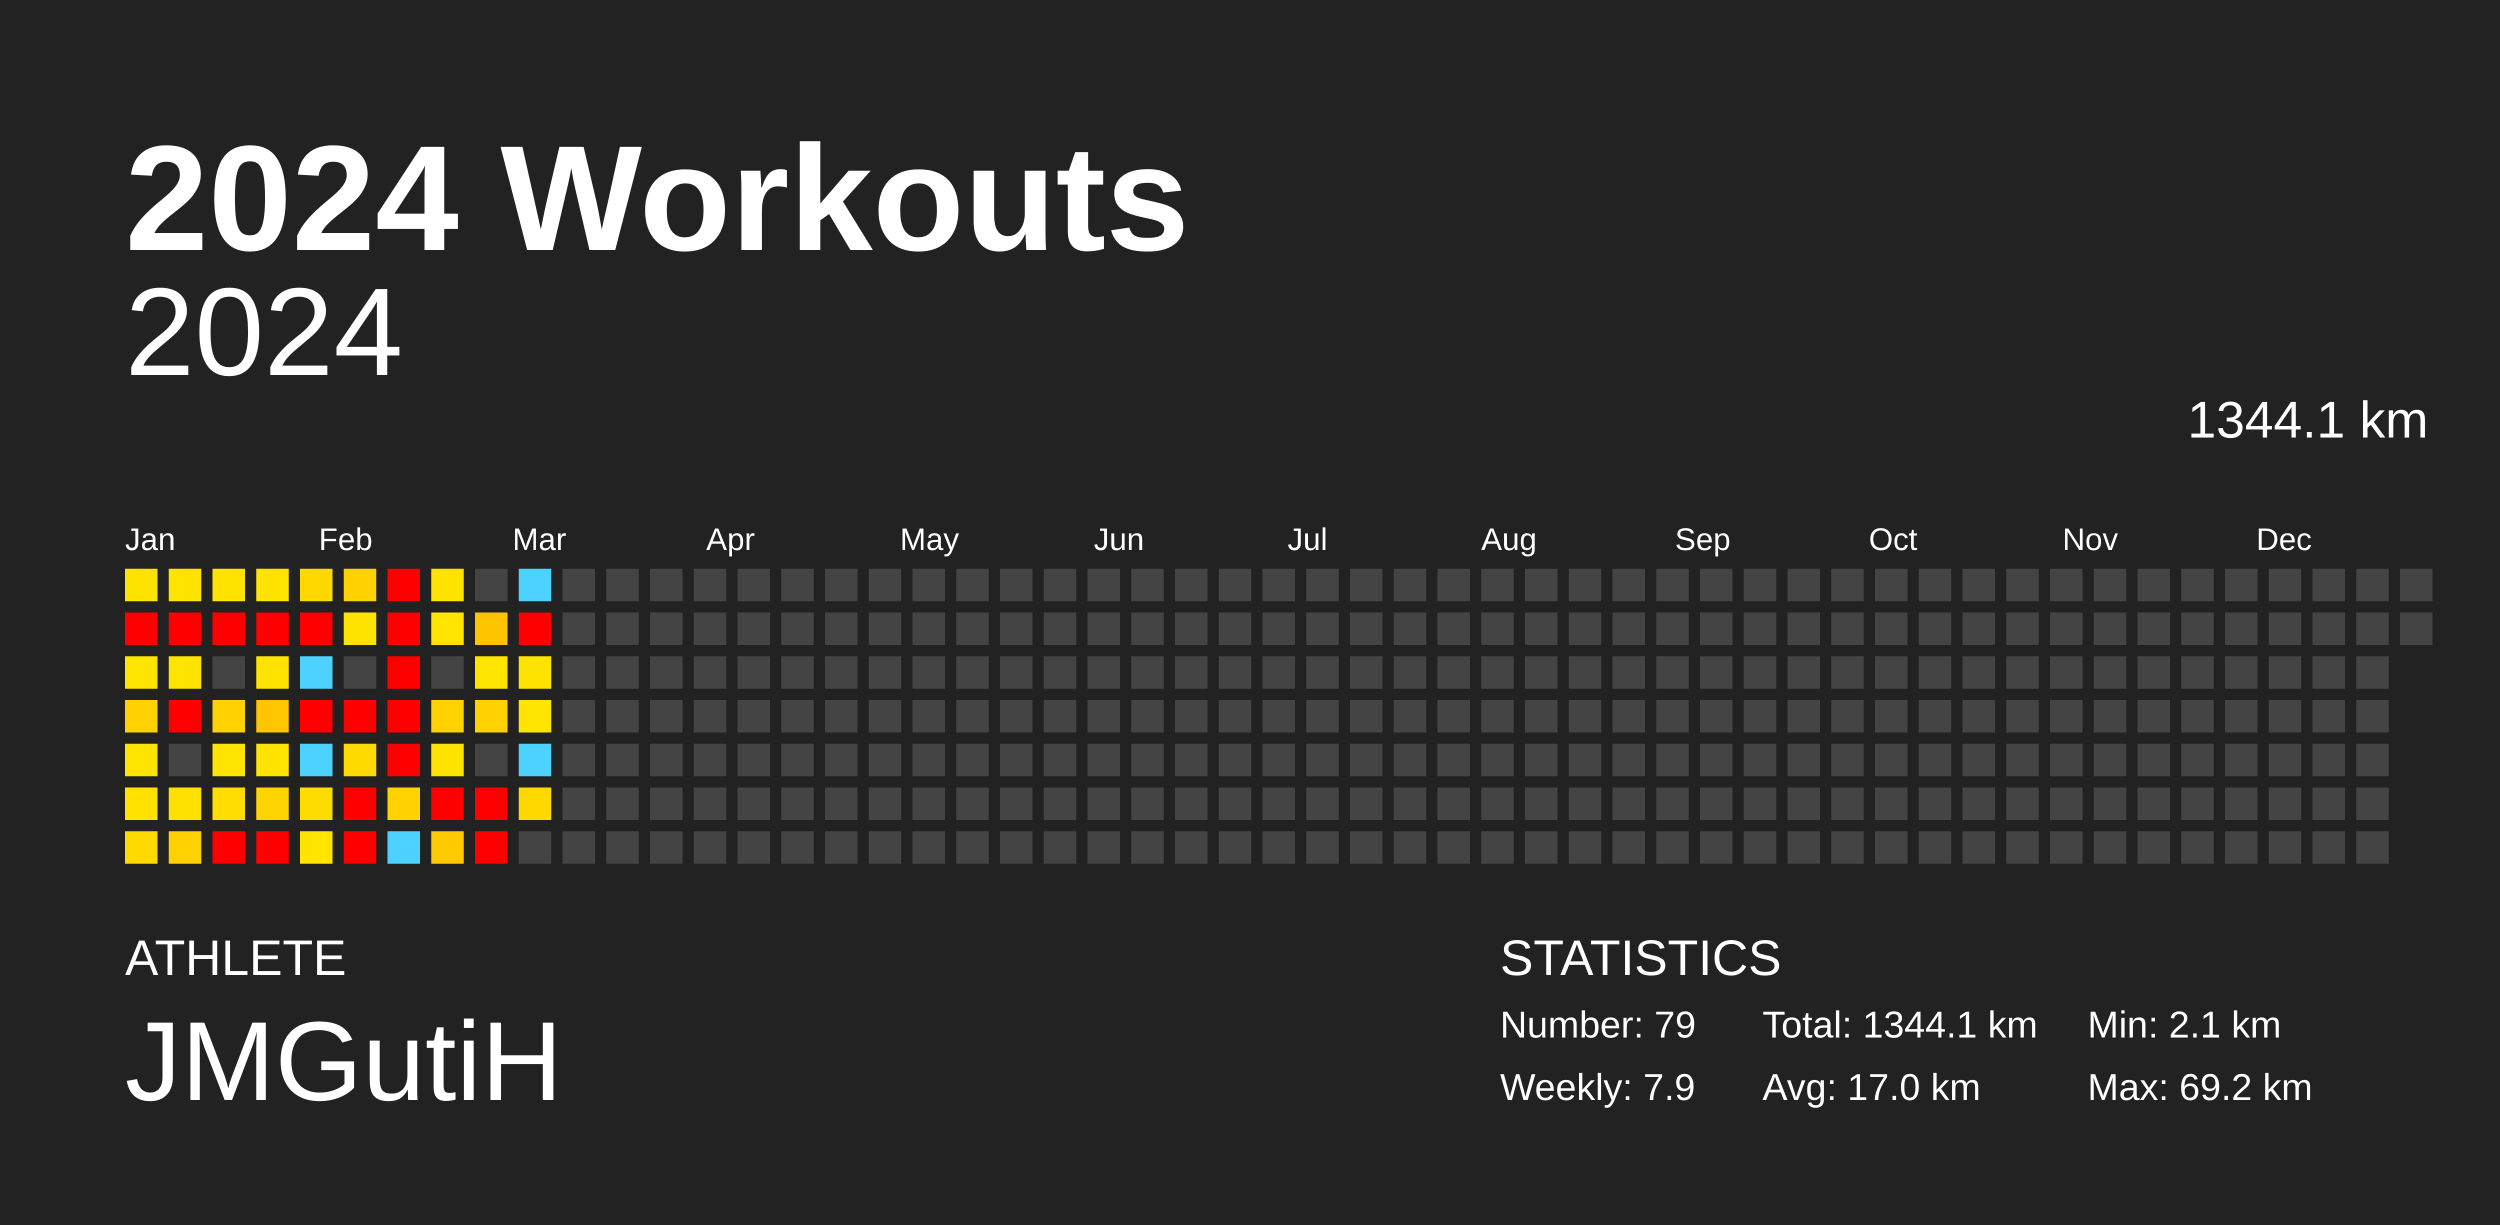
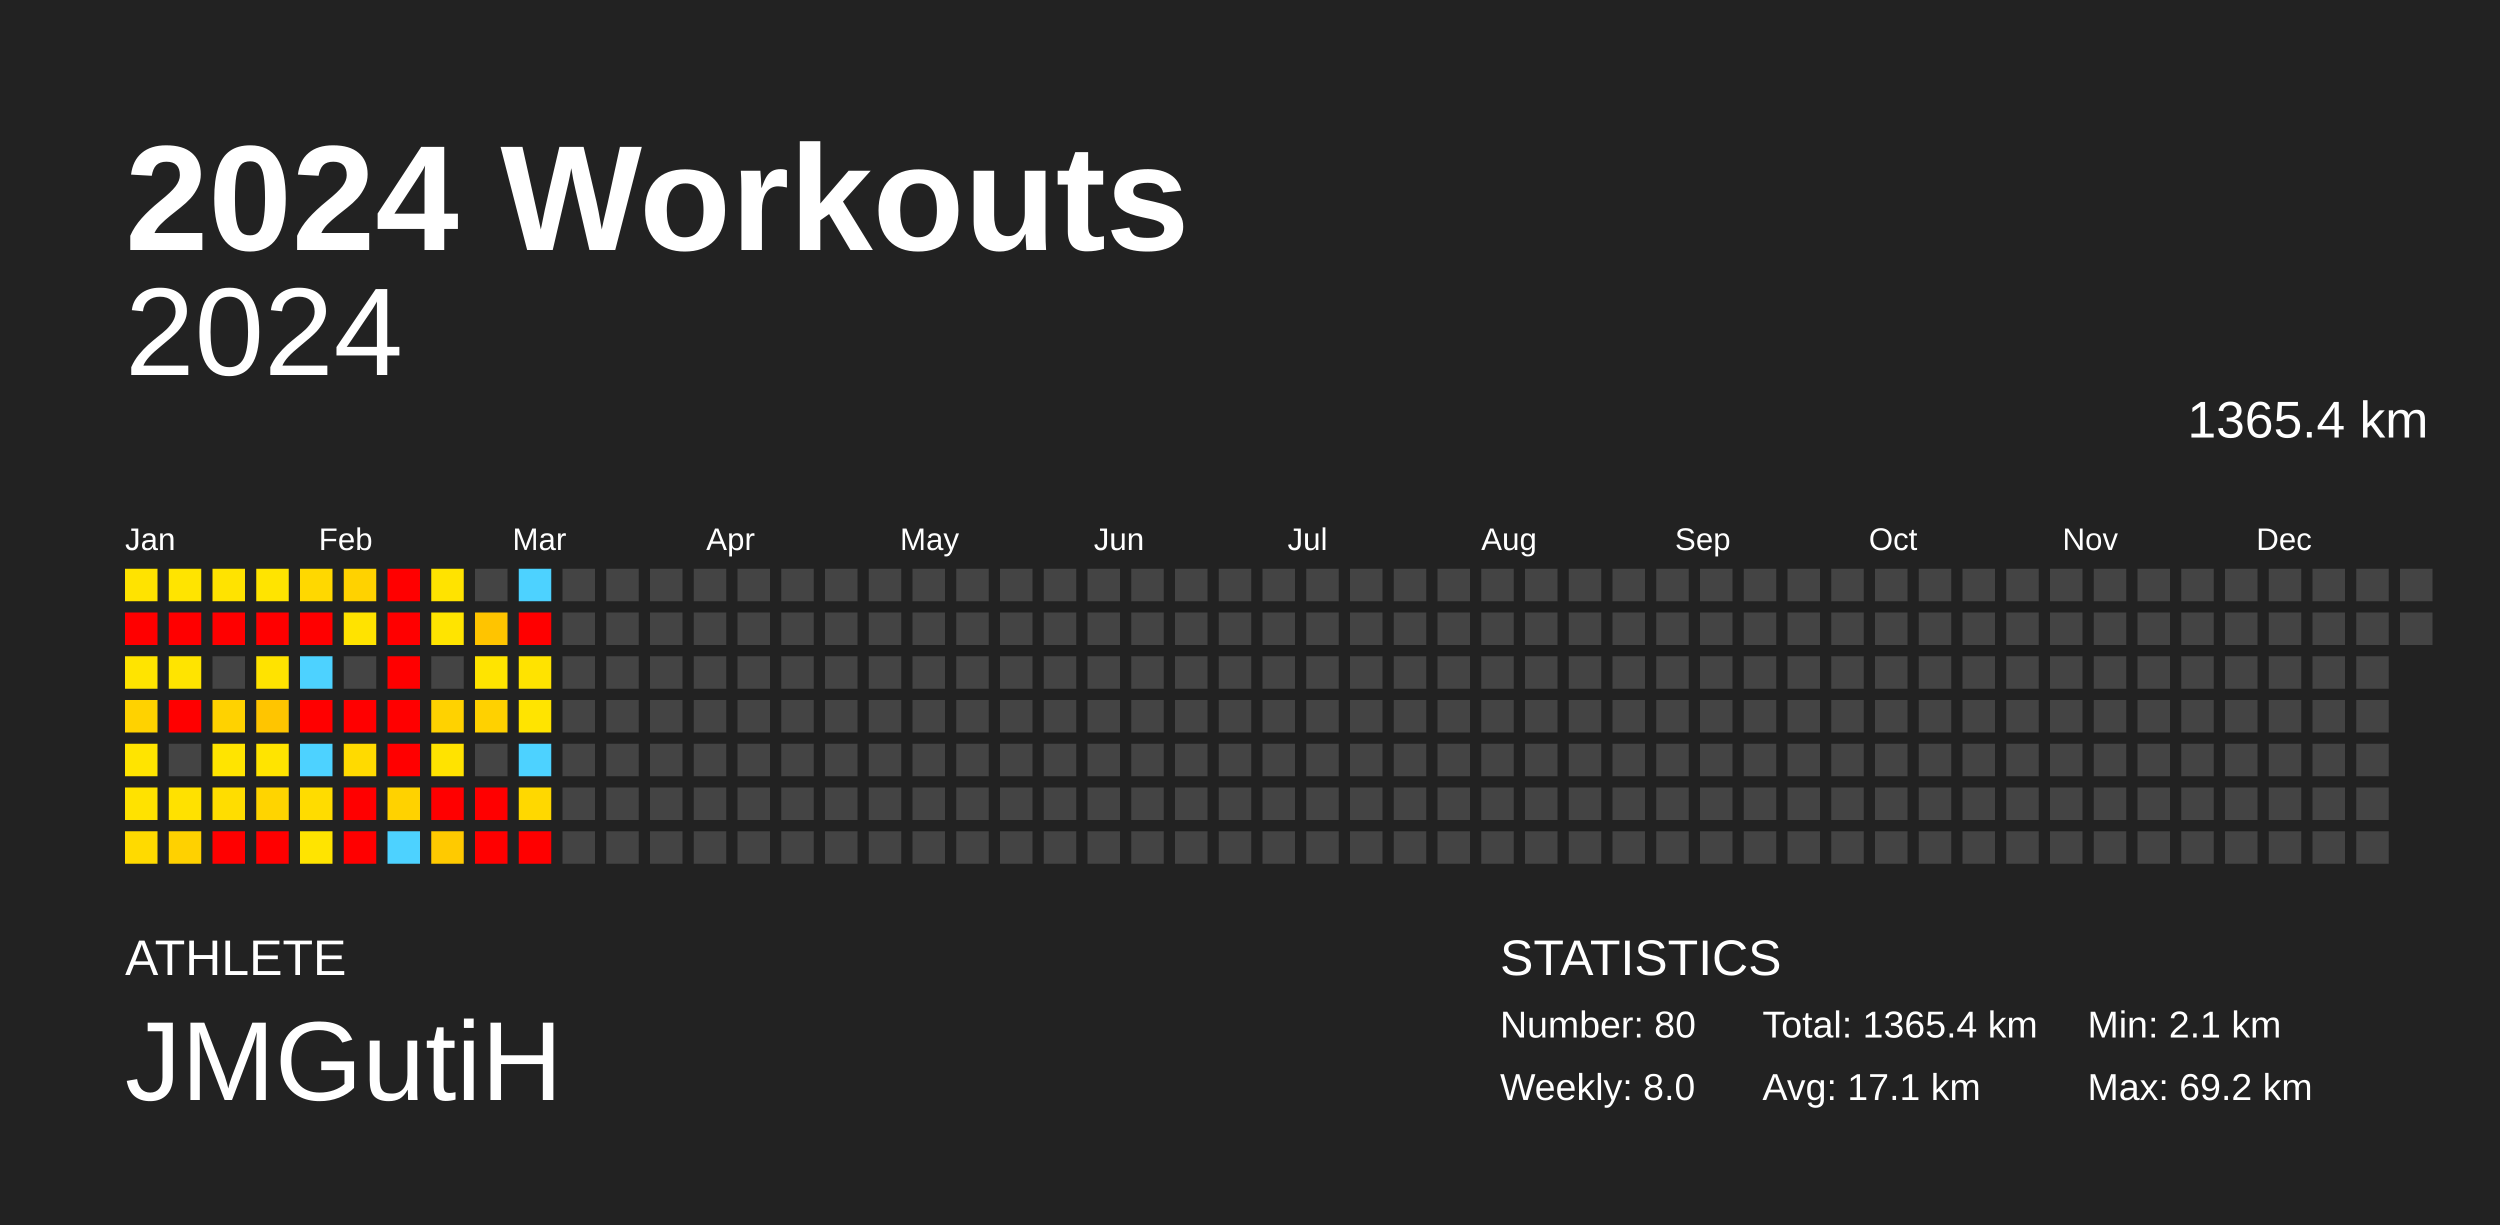
<svg xmlns="http://www.w3.org/2000/svg" baseProfile="full" height="98mm" version="1.1" viewBox="0,0,200,98" width="200mm">
  <defs />
  <rect fill="#222222" height="98" width="200" x="0" y="0" />
  <text fill="#FFFFFF" style="font-size:12px; font-family:Arial; font-weight:bold;" x="10" y="20">2024 Workouts</text>
  <text fill="#FFFFFF" style="font-size:4px; font-family:Arial" x="10" y="78">ATHLETE</text>
  <text fill="#FFFFFF" style="font-size:9px; font-family:Arial" x="10" y="88">JMGutiH</text>
  <text fill="#FFFFFF" style="font-size:4px; font-family:Arial" x="120" y="78">STATISTICS</text>
-   <text fill="#FFFFFF" style="font-size:3px; font-family:Arial" x="120" y="83">Number: 79</text>
-   <text fill="#FFFFFF" style="font-size:3px; font-family:Arial" x="120" y="88">Weekly: 7.9</text>
-   <text fill="#FFFFFF" style="font-size:3px; font-family:Arial" x="141" y="83">Total: 1344.1 km</text>
-   <text fill="#FFFFFF" style="font-size:3px; font-family:Arial" x="141" y="88">Avg: 17.0 km</text>
+   <text fill="#FFFFFF" style="font-size:3px; font-family:Arial" x="120" y="83">Number: 80</text>
+   <text fill="#FFFFFF" style="font-size:3px; font-family:Arial" x="120" y="88">Weekly: 8.0</text>
+   <text fill="#FFFFFF" style="font-size:3px; font-family:Arial" x="141" y="83">Total: 1365.4 km</text>
+   <text fill="#FFFFFF" style="font-size:3px; font-family:Arial" x="141" y="88">Avg: 17.1 km</text>
  <text fill="#FFFFFF" style="font-size:3px; font-family:Arial" x="167" y="83">Min: 2.1 km</text>
  <text fill="#FFFFFF" style="font-size:3px; font-family:Arial" x="167" y="88">Max: 69.2 km</text>
  <text alignment-baseline="hanging" fill="#FFFFFF" style="font-size:10.0px; font-family:Arial;" x="10" y="30">2024</text>
-   <text alignment-baseline="hanging" fill="#FFFFFF" style="font-size:4.125px; font-family:Arial;" x="175" y="35">1344.1 km</text>
+   <text alignment-baseline="hanging" fill="#FFFFFF" style="font-size:4.125px; font-family:Arial;" x="175" y="35">1365.4 km</text>
  <text fill="#FFFFFF" style="font-size:2.5px; font-family:Arial" x="10.0" y="44">Jan</text>
  <text fill="#FFFFFF" style="font-size:2.5px; font-family:Arial" x="25.5" y="44">Feb</text>
  <text fill="#FFFFFF" style="font-size:2.5px; font-family:Arial" x="41.0" y="44">Mar</text>
  <text fill="#FFFFFF" style="font-size:2.5px; font-family:Arial" x="56.5" y="44">Apr</text>
  <text fill="#FFFFFF" style="font-size:2.5px; font-family:Arial" x="72.0" y="44">May</text>
  <text fill="#FFFFFF" style="font-size:2.5px; font-family:Arial" x="87.5" y="44">Jun</text>
  <text fill="#FFFFFF" style="font-size:2.5px; font-family:Arial" x="103.0" y="44">Jul</text>
  <text fill="#FFFFFF" style="font-size:2.5px; font-family:Arial" x="118.5" y="44">Aug</text>
  <text fill="#FFFFFF" style="font-size:2.5px; font-family:Arial" x="134.0" y="44">Sep</text>
  <text fill="#FFFFFF" style="font-size:2.5px; font-family:Arial" x="149.5" y="44">Oct</text>
  <text fill="#FFFFFF" style="font-size:2.5px; font-family:Arial" x="165.0" y="44">Nov</text>
  <text fill="#FFFFFF" style="font-size:2.5px; font-family:Arial" x="180.5" y="44">Dec</text>
  <rect fill="#ffe300" height="2.6" width="2.6" x="10.0" y="45.5" />
  <rect fill="red" height="2.6" width="2.6" x="10.0" y="49.0" />
  <rect fill="#ffe400" height="2.6" width="2.6" x="10.0" y="52.5" />
  <rect fill="#ffd200" height="2.6" width="2.6" x="10.0" y="56.0" />
  <rect fill="#ffe400" height="2.6" width="2.6" x="10.0" y="59.5" />
  <rect fill="#ffe200" height="2.6" width="2.6" x="10.0" y="63.0" />
  <rect fill="#ffda00" height="2.6" width="2.6" x="10.0" y="66.5" />
  <rect fill="#ffe400" height="2.6" width="2.6" x="13.5" y="45.5" />
  <rect fill="red" height="2.6" width="2.6" x="13.5" y="49.0" />
  <rect fill="#ffe400" height="2.6" width="2.6" x="13.5" y="52.5" />
  <rect fill="red" height="2.6" width="2.6" x="13.5" y="56.0" />
  <rect fill="#444444" height="2.6" width="2.6" x="13.5" y="59.5" />
  <rect fill="#ffe100" height="2.6" width="2.6" x="13.5" y="63.0" />
  <rect fill="#ffd100" height="2.6" width="2.6" x="13.5" y="66.5" />
  <rect fill="#ffe300" height="2.6" width="2.6" x="17.0" y="45.5" />
  <rect fill="red" height="2.6" width="2.6" x="17.0" y="49.0" />
  <rect fill="#444444" height="2.6" width="2.6" x="17.0" y="52.5" />
  <rect fill="#ffd200" height="2.6" width="2.6" x="17.0" y="56.0" />
  <rect fill="#ffe400" height="2.6" width="2.6" x="17.0" y="59.5" />
  <rect fill="#ffdd00" height="2.6" width="2.6" x="17.0" y="63.0" />
  <rect fill="red" height="2.6" width="2.6" x="17.0" y="66.5" />
  <rect fill="#ffe400" height="2.6" width="2.6" x="20.5" y="45.5" />
  <rect fill="red" height="2.6" width="2.6" x="20.5" y="49.0" />
  <rect fill="#ffe300" height="2.6" width="2.6" x="20.5" y="52.5" />
  <rect fill="#ffc500" height="2.6" width="2.6" x="20.5" y="56.0" />
  <rect fill="#ffe400" height="2.6" width="2.6" x="20.5" y="59.5" />
  <rect fill="#ffd400" height="2.6" width="2.6" x="20.5" y="63.0" />
  <rect fill="red" height="2.6" width="2.6" x="20.5" y="66.5" />
  <rect fill="#ffd800" height="2.6" width="2.6" x="24.0" y="45.5" />
  <rect fill="red" height="2.6" width="2.6" x="24.0" y="49.0" />
  <rect fill="#4dd2ff" height="2.6" width="2.6" x="24.0" y="52.5" />
  <rect fill="red" height="2.6" width="2.6" x="24.0" y="56.0" />
  <rect fill="#4dd2ff" height="2.6" width="2.6" x="24.0" y="59.5" />
  <rect fill="#ffdc00" height="2.6" width="2.6" x="24.0" y="63.0" />
  <rect fill="#ffe400" height="2.6" width="2.6" x="24.0" y="66.5" />
  <rect fill="#ffd200" height="2.6" width="2.6" x="27.5" y="45.5" />
  <rect fill="#ffe300" height="2.6" width="2.6" x="27.5" y="49.0" />
  <rect fill="#444444" height="2.6" width="2.6" x="27.5" y="52.5" />
  <rect fill="red" height="2.6" width="2.6" x="27.5" y="56.0" />
  <rect fill="#ffda00" height="2.6" width="2.6" x="27.5" y="59.5" />
  <rect fill="red" height="2.6" width="2.6" x="27.5" y="63.0" />
  <rect fill="red" height="2.6" width="2.6" x="27.5" y="66.5" />
  <rect fill="red" height="2.6" width="2.6" x="31.0" y="45.5" />
  <rect fill="red" height="2.6" width="2.6" x="31.0" y="49.0" />
  <rect fill="red" height="2.6" width="2.6" x="31.0" y="52.5" />
  <rect fill="red" height="2.6" width="2.6" x="31.0" y="56.0" />
  <rect fill="red" height="2.6" width="2.6" x="31.0" y="59.5" />
  <rect fill="#ffd200" height="2.6" width="2.6" x="31.0" y="63.0" />
  <rect fill="#4dd2ff" height="2.6" width="2.6" x="31.0" y="66.5" />
  <rect fill="#ffe300" height="2.6" width="2.6" x="34.5" y="45.5" />
  <rect fill="#ffe400" height="2.6" width="2.6" x="34.5" y="49.0" />
  <rect fill="#444444" height="2.6" width="2.6" x="34.5" y="52.5" />
  <rect fill="#ffd200" height="2.6" width="2.6" x="34.5" y="56.0" />
  <rect fill="#ffe300" height="2.6" width="2.6" x="34.5" y="59.5" />
  <rect fill="red" height="2.6" width="2.6" x="34.5" y="63.0" />
  <rect fill="#ffca00" height="2.6" width="2.6" x="34.5" y="66.5" />
  <rect fill="#444444" height="2.6" width="2.6" x="38.0" y="45.5" />
  <rect fill="#ffc400" height="2.6" width="2.6" x="38.0" y="49.0" />
  <rect fill="#ffe400" height="2.6" width="2.6" x="38.0" y="52.5" />
  <rect fill="#ffd100" height="2.6" width="2.6" x="38.0" y="56.0" />
  <rect fill="#444444" height="2.6" width="2.6" x="38.0" y="59.5" />
  <rect fill="red" height="2.6" width="2.6" x="38.0" y="63.0" />
  <rect fill="red" height="2.6" width="2.6" x="38.0" y="66.5" />
  <rect fill="#4dd2ff" height="2.6" width="2.6" x="41.5" y="45.5" />
  <rect fill="red" height="2.6" width="2.6" x="41.5" y="49.0" />
  <rect fill="#ffe300" height="2.6" width="2.6" x="41.5" y="52.5" />
  <rect fill="#ffe400" height="2.6" width="2.6" x="41.5" y="56.0" />
  <rect fill="#4dd2ff" height="2.6" width="2.6" x="41.5" y="59.5" />
  <rect fill="#ffd800" height="2.6" width="2.6" x="41.5" y="63.0" />
-   <rect fill="#444444" height="2.6" width="2.6" x="41.5" y="66.5" />
+   <rect fill="red" height="2.6" width="2.6" x="41.5" y="66.5" />
  <rect fill="#444444" height="2.6" width="2.6" x="45.0" y="45.5" />
  <rect fill="#444444" height="2.6" width="2.6" x="45.0" y="49.0" />
  <rect fill="#444444" height="2.6" width="2.6" x="45.0" y="52.5" />
  <rect fill="#444444" height="2.6" width="2.6" x="45.0" y="56.0" />
  <rect fill="#444444" height="2.6" width="2.6" x="45.0" y="59.5" />
  <rect fill="#444444" height="2.6" width="2.6" x="45.0" y="63.0" />
  <rect fill="#444444" height="2.6" width="2.6" x="45.0" y="66.5" />
  <rect fill="#444444" height="2.6" width="2.6" x="48.5" y="45.5" />
  <rect fill="#444444" height="2.6" width="2.6" x="48.5" y="49.0" />
  <rect fill="#444444" height="2.6" width="2.6" x="48.5" y="52.5" />
  <rect fill="#444444" height="2.6" width="2.6" x="48.5" y="56.0" />
  <rect fill="#444444" height="2.6" width="2.6" x="48.5" y="59.5" />
  <rect fill="#444444" height="2.6" width="2.6" x="48.5" y="63.0" />
  <rect fill="#444444" height="2.6" width="2.6" x="48.5" y="66.5" />
  <rect fill="#444444" height="2.6" width="2.6" x="52.0" y="45.5" />
  <rect fill="#444444" height="2.6" width="2.6" x="52.0" y="49.0" />
  <rect fill="#444444" height="2.6" width="2.6" x="52.0" y="52.5" />
  <rect fill="#444444" height="2.6" width="2.6" x="52.0" y="56.0" />
  <rect fill="#444444" height="2.6" width="2.6" x="52.0" y="59.5" />
  <rect fill="#444444" height="2.6" width="2.6" x="52.0" y="63.0" />
  <rect fill="#444444" height="2.6" width="2.6" x="52.0" y="66.5" />
  <rect fill="#444444" height="2.6" width="2.6" x="55.5" y="45.5" />
  <rect fill="#444444" height="2.6" width="2.6" x="55.5" y="49.0" />
  <rect fill="#444444" height="2.6" width="2.6" x="55.5" y="52.5" />
  <rect fill="#444444" height="2.6" width="2.6" x="55.5" y="56.0" />
  <rect fill="#444444" height="2.6" width="2.6" x="55.5" y="59.5" />
  <rect fill="#444444" height="2.6" width="2.6" x="55.5" y="63.0" />
  <rect fill="#444444" height="2.6" width="2.6" x="55.5" y="66.5" />
  <rect fill="#444444" height="2.6" width="2.6" x="59.0" y="45.5" />
  <rect fill="#444444" height="2.6" width="2.6" x="59.0" y="49.0" />
  <rect fill="#444444" height="2.6" width="2.6" x="59.0" y="52.5" />
  <rect fill="#444444" height="2.6" width="2.6" x="59.0" y="56.0" />
  <rect fill="#444444" height="2.6" width="2.6" x="59.0" y="59.5" />
  <rect fill="#444444" height="2.6" width="2.6" x="59.0" y="63.0" />
  <rect fill="#444444" height="2.6" width="2.6" x="59.0" y="66.5" />
  <rect fill="#444444" height="2.6" width="2.6" x="62.5" y="45.5" />
  <rect fill="#444444" height="2.6" width="2.6" x="62.5" y="49.0" />
  <rect fill="#444444" height="2.6" width="2.6" x="62.5" y="52.5" />
  <rect fill="#444444" height="2.6" width="2.6" x="62.5" y="56.0" />
  <rect fill="#444444" height="2.6" width="2.6" x="62.5" y="59.5" />
  <rect fill="#444444" height="2.6" width="2.6" x="62.5" y="63.0" />
  <rect fill="#444444" height="2.6" width="2.6" x="62.5" y="66.5" />
  <rect fill="#444444" height="2.6" width="2.6" x="66.0" y="45.5" />
  <rect fill="#444444" height="2.6" width="2.6" x="66.0" y="49.0" />
  <rect fill="#444444" height="2.6" width="2.6" x="66.0" y="52.5" />
  <rect fill="#444444" height="2.6" width="2.6" x="66.0" y="56.0" />
  <rect fill="#444444" height="2.6" width="2.6" x="66.0" y="59.5" />
  <rect fill="#444444" height="2.6" width="2.6" x="66.0" y="63.0" />
  <rect fill="#444444" height="2.6" width="2.6" x="66.0" y="66.5" />
  <rect fill="#444444" height="2.6" width="2.6" x="69.5" y="45.5" />
  <rect fill="#444444" height="2.6" width="2.6" x="69.5" y="49.0" />
  <rect fill="#444444" height="2.6" width="2.6" x="69.5" y="52.5" />
  <rect fill="#444444" height="2.6" width="2.6" x="69.5" y="56.0" />
  <rect fill="#444444" height="2.6" width="2.6" x="69.5" y="59.5" />
  <rect fill="#444444" height="2.6" width="2.6" x="69.5" y="63.0" />
  <rect fill="#444444" height="2.6" width="2.6" x="69.5" y="66.5" />
  <rect fill="#444444" height="2.6" width="2.6" x="73.0" y="45.5" />
  <rect fill="#444444" height="2.6" width="2.6" x="73.0" y="49.0" />
  <rect fill="#444444" height="2.6" width="2.6" x="73.0" y="52.5" />
  <rect fill="#444444" height="2.6" width="2.6" x="73.0" y="56.0" />
  <rect fill="#444444" height="2.6" width="2.6" x="73.0" y="59.5" />
  <rect fill="#444444" height="2.6" width="2.6" x="73.0" y="63.0" />
  <rect fill="#444444" height="2.6" width="2.6" x="73.0" y="66.5" />
  <rect fill="#444444" height="2.6" width="2.6" x="76.5" y="45.5" />
  <rect fill="#444444" height="2.6" width="2.6" x="76.5" y="49.0" />
  <rect fill="#444444" height="2.6" width="2.6" x="76.5" y="52.5" />
  <rect fill="#444444" height="2.6" width="2.6" x="76.5" y="56.0" />
  <rect fill="#444444" height="2.6" width="2.6" x="76.5" y="59.5" />
  <rect fill="#444444" height="2.6" width="2.6" x="76.5" y="63.0" />
  <rect fill="#444444" height="2.6" width="2.6" x="76.5" y="66.5" />
  <rect fill="#444444" height="2.6" width="2.6" x="80.0" y="45.5" />
  <rect fill="#444444" height="2.6" width="2.6" x="80.0" y="49.0" />
  <rect fill="#444444" height="2.6" width="2.6" x="80.0" y="52.5" />
  <rect fill="#444444" height="2.6" width="2.6" x="80.0" y="56.0" />
  <rect fill="#444444" height="2.6" width="2.6" x="80.0" y="59.5" />
  <rect fill="#444444" height="2.6" width="2.6" x="80.0" y="63.0" />
  <rect fill="#444444" height="2.6" width="2.6" x="80.0" y="66.5" />
  <rect fill="#444444" height="2.6" width="2.6" x="83.5" y="45.5" />
  <rect fill="#444444" height="2.6" width="2.6" x="83.5" y="49.0" />
  <rect fill="#444444" height="2.6" width="2.6" x="83.5" y="52.5" />
  <rect fill="#444444" height="2.6" width="2.6" x="83.5" y="56.0" />
  <rect fill="#444444" height="2.6" width="2.6" x="83.5" y="59.5" />
  <rect fill="#444444" height="2.6" width="2.6" x="83.5" y="63.0" />
  <rect fill="#444444" height="2.6" width="2.6" x="83.5" y="66.5" />
  <rect fill="#444444" height="2.6" width="2.6" x="87.0" y="45.5" />
  <rect fill="#444444" height="2.6" width="2.6" x="87.0" y="49.0" />
  <rect fill="#444444" height="2.6" width="2.6" x="87.0" y="52.5" />
  <rect fill="#444444" height="2.6" width="2.6" x="87.0" y="56.0" />
  <rect fill="#444444" height="2.6" width="2.6" x="87.0" y="59.5" />
  <rect fill="#444444" height="2.6" width="2.6" x="87.0" y="63.0" />
  <rect fill="#444444" height="2.6" width="2.6" x="87.0" y="66.5" />
  <rect fill="#444444" height="2.6" width="2.6" x="90.5" y="45.5" />
  <rect fill="#444444" height="2.6" width="2.6" x="90.5" y="49.0" />
  <rect fill="#444444" height="2.6" width="2.6" x="90.5" y="52.5" />
  <rect fill="#444444" height="2.6" width="2.6" x="90.5" y="56.0" />
  <rect fill="#444444" height="2.6" width="2.6" x="90.5" y="59.5" />
  <rect fill="#444444" height="2.6" width="2.6" x="90.5" y="63.0" />
  <rect fill="#444444" height="2.6" width="2.6" x="90.5" y="66.5" />
  <rect fill="#444444" height="2.6" width="2.6" x="94.0" y="45.5" />
  <rect fill="#444444" height="2.6" width="2.6" x="94.0" y="49.0" />
  <rect fill="#444444" height="2.6" width="2.6" x="94.0" y="52.5" />
  <rect fill="#444444" height="2.6" width="2.6" x="94.0" y="56.0" />
  <rect fill="#444444" height="2.6" width="2.6" x="94.0" y="59.5" />
  <rect fill="#444444" height="2.6" width="2.6" x="94.0" y="63.0" />
  <rect fill="#444444" height="2.6" width="2.6" x="94.0" y="66.5" />
  <rect fill="#444444" height="2.6" width="2.6" x="97.5" y="45.5" />
  <rect fill="#444444" height="2.6" width="2.6" x="97.5" y="49.0" />
  <rect fill="#444444" height="2.6" width="2.6" x="97.5" y="52.5" />
  <rect fill="#444444" height="2.6" width="2.6" x="97.5" y="56.0" />
  <rect fill="#444444" height="2.6" width="2.6" x="97.5" y="59.5" />
  <rect fill="#444444" height="2.6" width="2.6" x="97.5" y="63.0" />
  <rect fill="#444444" height="2.6" width="2.6" x="97.5" y="66.5" />
  <rect fill="#444444" height="2.6" width="2.6" x="101.0" y="45.5" />
  <rect fill="#444444" height="2.6" width="2.6" x="101.0" y="49.0" />
  <rect fill="#444444" height="2.6" width="2.6" x="101.0" y="52.5" />
  <rect fill="#444444" height="2.6" width="2.6" x="101.0" y="56.0" />
  <rect fill="#444444" height="2.6" width="2.6" x="101.0" y="59.5" />
  <rect fill="#444444" height="2.6" width="2.6" x="101.0" y="63.0" />
  <rect fill="#444444" height="2.6" width="2.6" x="101.0" y="66.5" />
  <rect fill="#444444" height="2.6" width="2.6" x="104.5" y="45.5" />
  <rect fill="#444444" height="2.6" width="2.6" x="104.5" y="49.0" />
  <rect fill="#444444" height="2.6" width="2.6" x="104.5" y="52.5" />
  <rect fill="#444444" height="2.6" width="2.6" x="104.5" y="56.0" />
  <rect fill="#444444" height="2.6" width="2.6" x="104.5" y="59.5" />
  <rect fill="#444444" height="2.6" width="2.6" x="104.5" y="63.0" />
  <rect fill="#444444" height="2.6" width="2.6" x="104.5" y="66.5" />
  <rect fill="#444444" height="2.6" width="2.6" x="108.0" y="45.5" />
  <rect fill="#444444" height="2.6" width="2.6" x="108.0" y="49.0" />
  <rect fill="#444444" height="2.6" width="2.6" x="108.0" y="52.5" />
  <rect fill="#444444" height="2.6" width="2.6" x="108.0" y="56.0" />
  <rect fill="#444444" height="2.6" width="2.6" x="108.0" y="59.5" />
  <rect fill="#444444" height="2.6" width="2.6" x="108.0" y="63.0" />
  <rect fill="#444444" height="2.6" width="2.6" x="108.0" y="66.5" />
  <rect fill="#444444" height="2.6" width="2.6" x="111.5" y="45.5" />
  <rect fill="#444444" height="2.6" width="2.6" x="111.5" y="49.0" />
  <rect fill="#444444" height="2.6" width="2.6" x="111.5" y="52.5" />
  <rect fill="#444444" height="2.6" width="2.6" x="111.5" y="56.0" />
  <rect fill="#444444" height="2.6" width="2.6" x="111.5" y="59.5" />
  <rect fill="#444444" height="2.6" width="2.6" x="111.5" y="63.0" />
  <rect fill="#444444" height="2.6" width="2.6" x="111.5" y="66.5" />
  <rect fill="#444444" height="2.6" width="2.6" x="115.0" y="45.5" />
  <rect fill="#444444" height="2.6" width="2.6" x="115.0" y="49.0" />
  <rect fill="#444444" height="2.6" width="2.6" x="115.0" y="52.5" />
  <rect fill="#444444" height="2.6" width="2.6" x="115.0" y="56.0" />
  <rect fill="#444444" height="2.6" width="2.6" x="115.0" y="59.5" />
  <rect fill="#444444" height="2.6" width="2.6" x="115.0" y="63.0" />
  <rect fill="#444444" height="2.6" width="2.6" x="115.0" y="66.5" />
  <rect fill="#444444" height="2.6" width="2.6" x="118.5" y="45.5" />
  <rect fill="#444444" height="2.6" width="2.6" x="118.5" y="49.0" />
  <rect fill="#444444" height="2.6" width="2.6" x="118.5" y="52.5" />
  <rect fill="#444444" height="2.6" width="2.6" x="118.5" y="56.0" />
  <rect fill="#444444" height="2.6" width="2.6" x="118.5" y="59.5" />
  <rect fill="#444444" height="2.6" width="2.6" x="118.5" y="63.0" />
  <rect fill="#444444" height="2.6" width="2.6" x="118.5" y="66.5" />
  <rect fill="#444444" height="2.6" width="2.6" x="122.0" y="45.5" />
  <rect fill="#444444" height="2.6" width="2.6" x="122.0" y="49.0" />
  <rect fill="#444444" height="2.6" width="2.6" x="122.0" y="52.5" />
  <rect fill="#444444" height="2.6" width="2.6" x="122.0" y="56.0" />
  <rect fill="#444444" height="2.6" width="2.6" x="122.0" y="59.5" />
  <rect fill="#444444" height="2.6" width="2.6" x="122.0" y="63.0" />
  <rect fill="#444444" height="2.6" width="2.6" x="122.0" y="66.5" />
  <rect fill="#444444" height="2.6" width="2.6" x="125.5" y="45.5" />
  <rect fill="#444444" height="2.6" width="2.6" x="125.5" y="49.0" />
  <rect fill="#444444" height="2.6" width="2.6" x="125.5" y="52.5" />
  <rect fill="#444444" height="2.6" width="2.6" x="125.5" y="56.0" />
  <rect fill="#444444" height="2.6" width="2.6" x="125.5" y="59.5" />
  <rect fill="#444444" height="2.6" width="2.6" x="125.5" y="63.0" />
  <rect fill="#444444" height="2.6" width="2.6" x="125.5" y="66.5" />
  <rect fill="#444444" height="2.6" width="2.6" x="129.0" y="45.5" />
  <rect fill="#444444" height="2.6" width="2.6" x="129.0" y="49.0" />
  <rect fill="#444444" height="2.6" width="2.6" x="129.0" y="52.5" />
  <rect fill="#444444" height="2.6" width="2.6" x="129.0" y="56.0" />
  <rect fill="#444444" height="2.6" width="2.6" x="129.0" y="59.5" />
  <rect fill="#444444" height="2.6" width="2.6" x="129.0" y="63.0" />
  <rect fill="#444444" height="2.6" width="2.6" x="129.0" y="66.5" />
  <rect fill="#444444" height="2.6" width="2.6" x="132.5" y="45.5" />
  <rect fill="#444444" height="2.6" width="2.6" x="132.5" y="49.0" />
  <rect fill="#444444" height="2.6" width="2.6" x="132.5" y="52.5" />
  <rect fill="#444444" height="2.6" width="2.6" x="132.5" y="56.0" />
  <rect fill="#444444" height="2.6" width="2.6" x="132.5" y="59.5" />
  <rect fill="#444444" height="2.6" width="2.6" x="132.5" y="63.0" />
  <rect fill="#444444" height="2.6" width="2.6" x="132.5" y="66.5" />
  <rect fill="#444444" height="2.6" width="2.6" x="136.0" y="45.5" />
  <rect fill="#444444" height="2.6" width="2.6" x="136.0" y="49.0" />
  <rect fill="#444444" height="2.6" width="2.6" x="136.0" y="52.5" />
  <rect fill="#444444" height="2.6" width="2.6" x="136.0" y="56.0" />
  <rect fill="#444444" height="2.6" width="2.6" x="136.0" y="59.5" />
  <rect fill="#444444" height="2.6" width="2.6" x="136.0" y="63.0" />
  <rect fill="#444444" height="2.6" width="2.6" x="136.0" y="66.5" />
  <rect fill="#444444" height="2.6" width="2.6" x="139.5" y="45.5" />
  <rect fill="#444444" height="2.6" width="2.6" x="139.5" y="49.0" />
  <rect fill="#444444" height="2.6" width="2.6" x="139.5" y="52.5" />
  <rect fill="#444444" height="2.6" width="2.6" x="139.5" y="56.0" />
  <rect fill="#444444" height="2.6" width="2.6" x="139.5" y="59.5" />
  <rect fill="#444444" height="2.6" width="2.6" x="139.5" y="63.0" />
  <rect fill="#444444" height="2.6" width="2.6" x="139.5" y="66.5" />
  <rect fill="#444444" height="2.6" width="2.6" x="143.0" y="45.5" />
  <rect fill="#444444" height="2.6" width="2.6" x="143.0" y="49.0" />
  <rect fill="#444444" height="2.6" width="2.6" x="143.0" y="52.5" />
  <rect fill="#444444" height="2.6" width="2.6" x="143.0" y="56.0" />
  <rect fill="#444444" height="2.6" width="2.6" x="143.0" y="59.5" />
  <rect fill="#444444" height="2.6" width="2.6" x="143.0" y="63.0" />
  <rect fill="#444444" height="2.6" width="2.6" x="143.0" y="66.5" />
  <rect fill="#444444" height="2.6" width="2.6" x="146.5" y="45.5" />
  <rect fill="#444444" height="2.6" width="2.6" x="146.5" y="49.0" />
  <rect fill="#444444" height="2.6" width="2.6" x="146.5" y="52.5" />
  <rect fill="#444444" height="2.6" width="2.6" x="146.5" y="56.0" />
  <rect fill="#444444" height="2.6" width="2.6" x="146.5" y="59.5" />
  <rect fill="#444444" height="2.6" width="2.6" x="146.5" y="63.0" />
  <rect fill="#444444" height="2.6" width="2.6" x="146.5" y="66.5" />
  <rect fill="#444444" height="2.6" width="2.6" x="150.0" y="45.5" />
  <rect fill="#444444" height="2.6" width="2.6" x="150.0" y="49.0" />
  <rect fill="#444444" height="2.6" width="2.6" x="150.0" y="52.5" />
  <rect fill="#444444" height="2.6" width="2.6" x="150.0" y="56.0" />
  <rect fill="#444444" height="2.6" width="2.6" x="150.0" y="59.5" />
  <rect fill="#444444" height="2.6" width="2.6" x="150.0" y="63.0" />
  <rect fill="#444444" height="2.6" width="2.6" x="150.0" y="66.5" />
  <rect fill="#444444" height="2.6" width="2.6" x="153.5" y="45.5" />
  <rect fill="#444444" height="2.6" width="2.6" x="153.5" y="49.0" />
  <rect fill="#444444" height="2.6" width="2.6" x="153.5" y="52.5" />
  <rect fill="#444444" height="2.6" width="2.6" x="153.5" y="56.0" />
  <rect fill="#444444" height="2.6" width="2.6" x="153.5" y="59.5" />
  <rect fill="#444444" height="2.6" width="2.6" x="153.5" y="63.0" />
  <rect fill="#444444" height="2.6" width="2.6" x="153.5" y="66.5" />
  <rect fill="#444444" height="2.6" width="2.6" x="157.0" y="45.5" />
  <rect fill="#444444" height="2.6" width="2.6" x="157.0" y="49.0" />
  <rect fill="#444444" height="2.6" width="2.6" x="157.0" y="52.5" />
  <rect fill="#444444" height="2.6" width="2.6" x="157.0" y="56.0" />
  <rect fill="#444444" height="2.6" width="2.6" x="157.0" y="59.5" />
  <rect fill="#444444" height="2.6" width="2.6" x="157.0" y="63.0" />
  <rect fill="#444444" height="2.6" width="2.6" x="157.0" y="66.5" />
  <rect fill="#444444" height="2.6" width="2.6" x="160.5" y="45.5" />
  <rect fill="#444444" height="2.6" width="2.6" x="160.5" y="49.0" />
  <rect fill="#444444" height="2.6" width="2.6" x="160.5" y="52.5" />
  <rect fill="#444444" height="2.6" width="2.6" x="160.5" y="56.0" />
  <rect fill="#444444" height="2.6" width="2.6" x="160.5" y="59.5" />
  <rect fill="#444444" height="2.6" width="2.6" x="160.5" y="63.0" />
  <rect fill="#444444" height="2.6" width="2.6" x="160.5" y="66.5" />
  <rect fill="#444444" height="2.6" width="2.6" x="164.0" y="45.5" />
  <rect fill="#444444" height="2.6" width="2.6" x="164.0" y="49.0" />
  <rect fill="#444444" height="2.6" width="2.6" x="164.0" y="52.5" />
  <rect fill="#444444" height="2.6" width="2.6" x="164.0" y="56.0" />
  <rect fill="#444444" height="2.6" width="2.6" x="164.0" y="59.5" />
  <rect fill="#444444" height="2.6" width="2.6" x="164.0" y="63.0" />
  <rect fill="#444444" height="2.6" width="2.6" x="164.0" y="66.5" />
  <rect fill="#444444" height="2.6" width="2.6" x="167.5" y="45.5" />
  <rect fill="#444444" height="2.6" width="2.6" x="167.5" y="49.0" />
  <rect fill="#444444" height="2.6" width="2.6" x="167.5" y="52.5" />
  <rect fill="#444444" height="2.6" width="2.6" x="167.5" y="56.0" />
  <rect fill="#444444" height="2.6" width="2.6" x="167.5" y="59.5" />
  <rect fill="#444444" height="2.6" width="2.6" x="167.5" y="63.0" />
  <rect fill="#444444" height="2.6" width="2.6" x="167.5" y="66.5" />
  <rect fill="#444444" height="2.6" width="2.6" x="171.0" y="45.5" />
  <rect fill="#444444" height="2.6" width="2.6" x="171.0" y="49.0" />
  <rect fill="#444444" height="2.6" width="2.6" x="171.0" y="52.5" />
  <rect fill="#444444" height="2.6" width="2.6" x="171.0" y="56.0" />
  <rect fill="#444444" height="2.6" width="2.6" x="171.0" y="59.5" />
  <rect fill="#444444" height="2.6" width="2.6" x="171.0" y="63.0" />
  <rect fill="#444444" height="2.6" width="2.6" x="171.0" y="66.5" />
  <rect fill="#444444" height="2.6" width="2.6" x="174.5" y="45.5" />
  <rect fill="#444444" height="2.6" width="2.6" x="174.5" y="49.0" />
  <rect fill="#444444" height="2.6" width="2.6" x="174.5" y="52.5" />
  <rect fill="#444444" height="2.6" width="2.6" x="174.5" y="56.0" />
  <rect fill="#444444" height="2.6" width="2.6" x="174.5" y="59.5" />
  <rect fill="#444444" height="2.6" width="2.6" x="174.5" y="63.0" />
  <rect fill="#444444" height="2.6" width="2.6" x="174.5" y="66.5" />
  <rect fill="#444444" height="2.6" width="2.6" x="178.0" y="45.5" />
  <rect fill="#444444" height="2.6" width="2.6" x="178.0" y="49.0" />
  <rect fill="#444444" height="2.6" width="2.6" x="178.0" y="52.5" />
  <rect fill="#444444" height="2.6" width="2.6" x="178.0" y="56.0" />
  <rect fill="#444444" height="2.6" width="2.6" x="178.0" y="59.5" />
  <rect fill="#444444" height="2.6" width="2.6" x="178.0" y="63.0" />
  <rect fill="#444444" height="2.6" width="2.6" x="178.0" y="66.5" />
  <rect fill="#444444" height="2.6" width="2.6" x="181.5" y="45.5" />
  <rect fill="#444444" height="2.6" width="2.6" x="181.5" y="49.0" />
  <rect fill="#444444" height="2.6" width="2.6" x="181.5" y="52.5" />
  <rect fill="#444444" height="2.6" width="2.6" x="181.5" y="56.0" />
  <rect fill="#444444" height="2.6" width="2.6" x="181.5" y="59.5" />
  <rect fill="#444444" height="2.6" width="2.6" x="181.5" y="63.0" />
  <rect fill="#444444" height="2.6" width="2.6" x="181.5" y="66.5" />
  <rect fill="#444444" height="2.6" width="2.6" x="185.0" y="45.5" />
  <rect fill="#444444" height="2.6" width="2.6" x="185.0" y="49.0" />
  <rect fill="#444444" height="2.6" width="2.6" x="185.0" y="52.5" />
  <rect fill="#444444" height="2.6" width="2.6" x="185.0" y="56.0" />
  <rect fill="#444444" height="2.6" width="2.6" x="185.0" y="59.5" />
  <rect fill="#444444" height="2.6" width="2.6" x="185.0" y="63.0" />
  <rect fill="#444444" height="2.6" width="2.6" x="185.0" y="66.5" />
  <rect fill="#444444" height="2.6" width="2.6" x="188.5" y="45.5" />
  <rect fill="#444444" height="2.6" width="2.6" x="188.5" y="49.0" />
  <rect fill="#444444" height="2.6" width="2.6" x="188.5" y="52.5" />
  <rect fill="#444444" height="2.6" width="2.6" x="188.5" y="56.0" />
  <rect fill="#444444" height="2.6" width="2.6" x="188.5" y="59.5" />
  <rect fill="#444444" height="2.6" width="2.6" x="188.5" y="63.0" />
  <rect fill="#444444" height="2.6" width="2.6" x="188.5" y="66.5" />
  <rect fill="#444444" height="2.6" width="2.6" x="192.0" y="45.5" />
  <rect fill="#444444" height="2.6" width="2.6" x="192.0" y="49.0" />
</svg>
